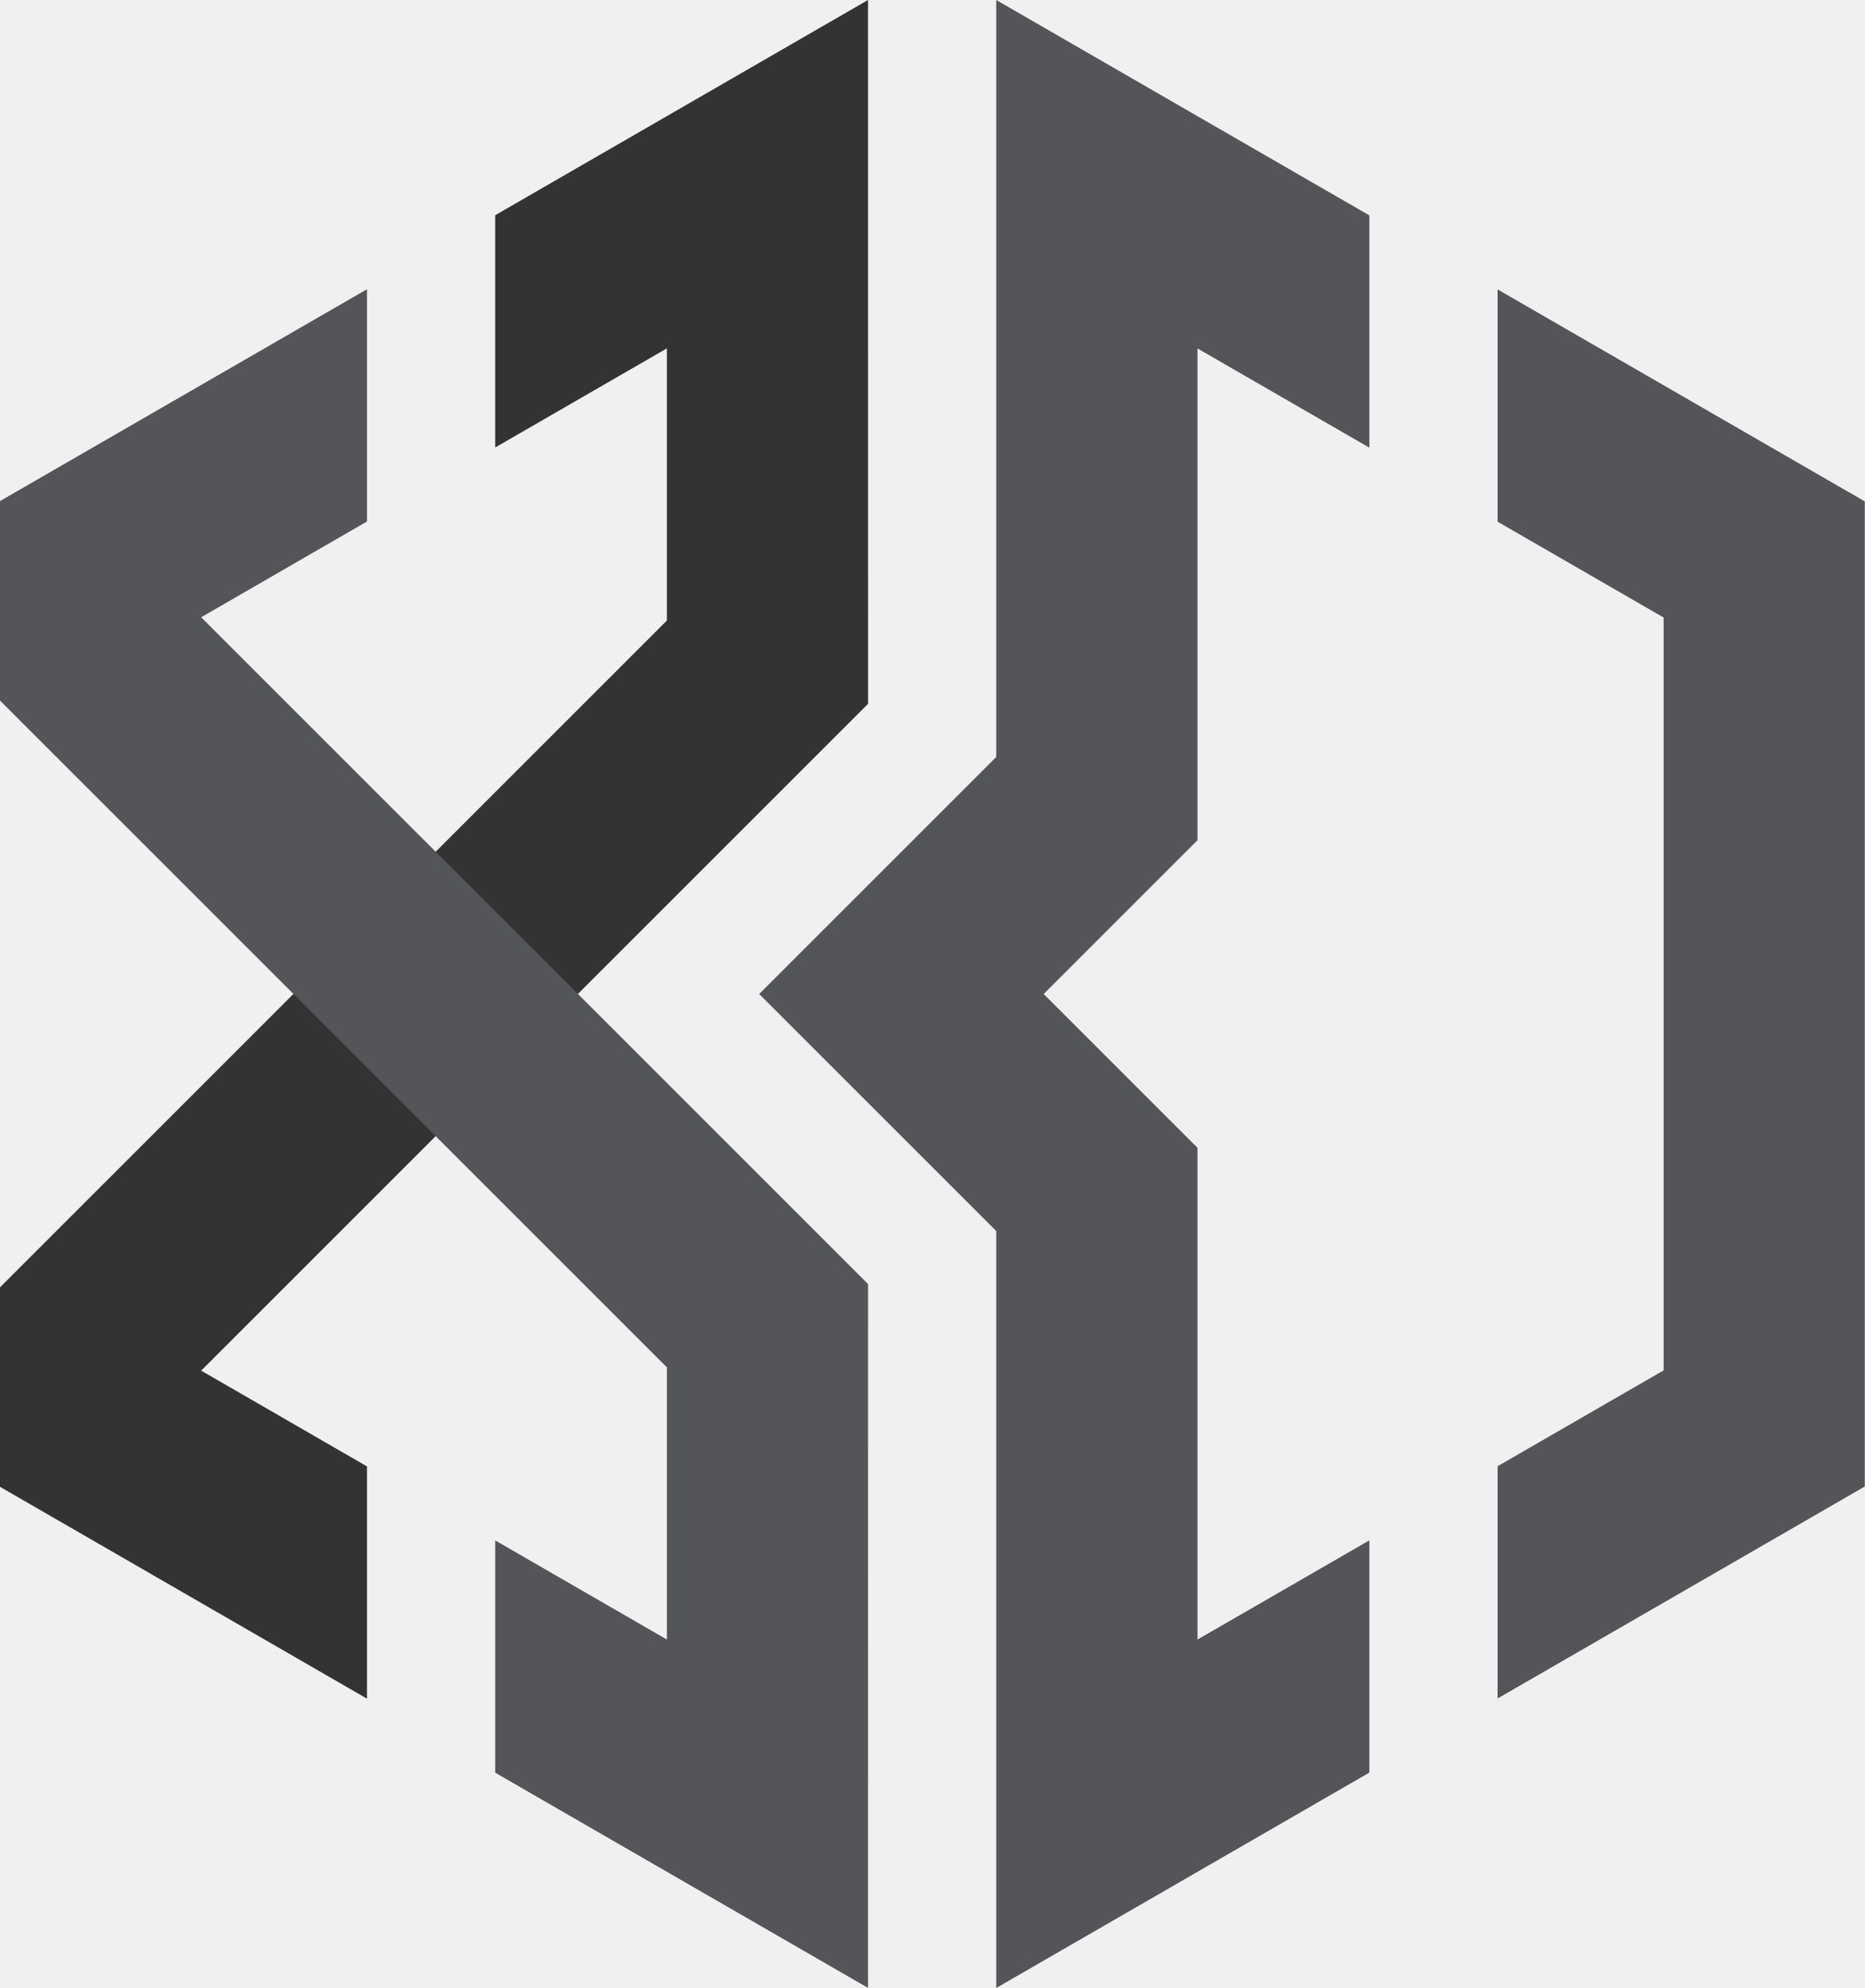
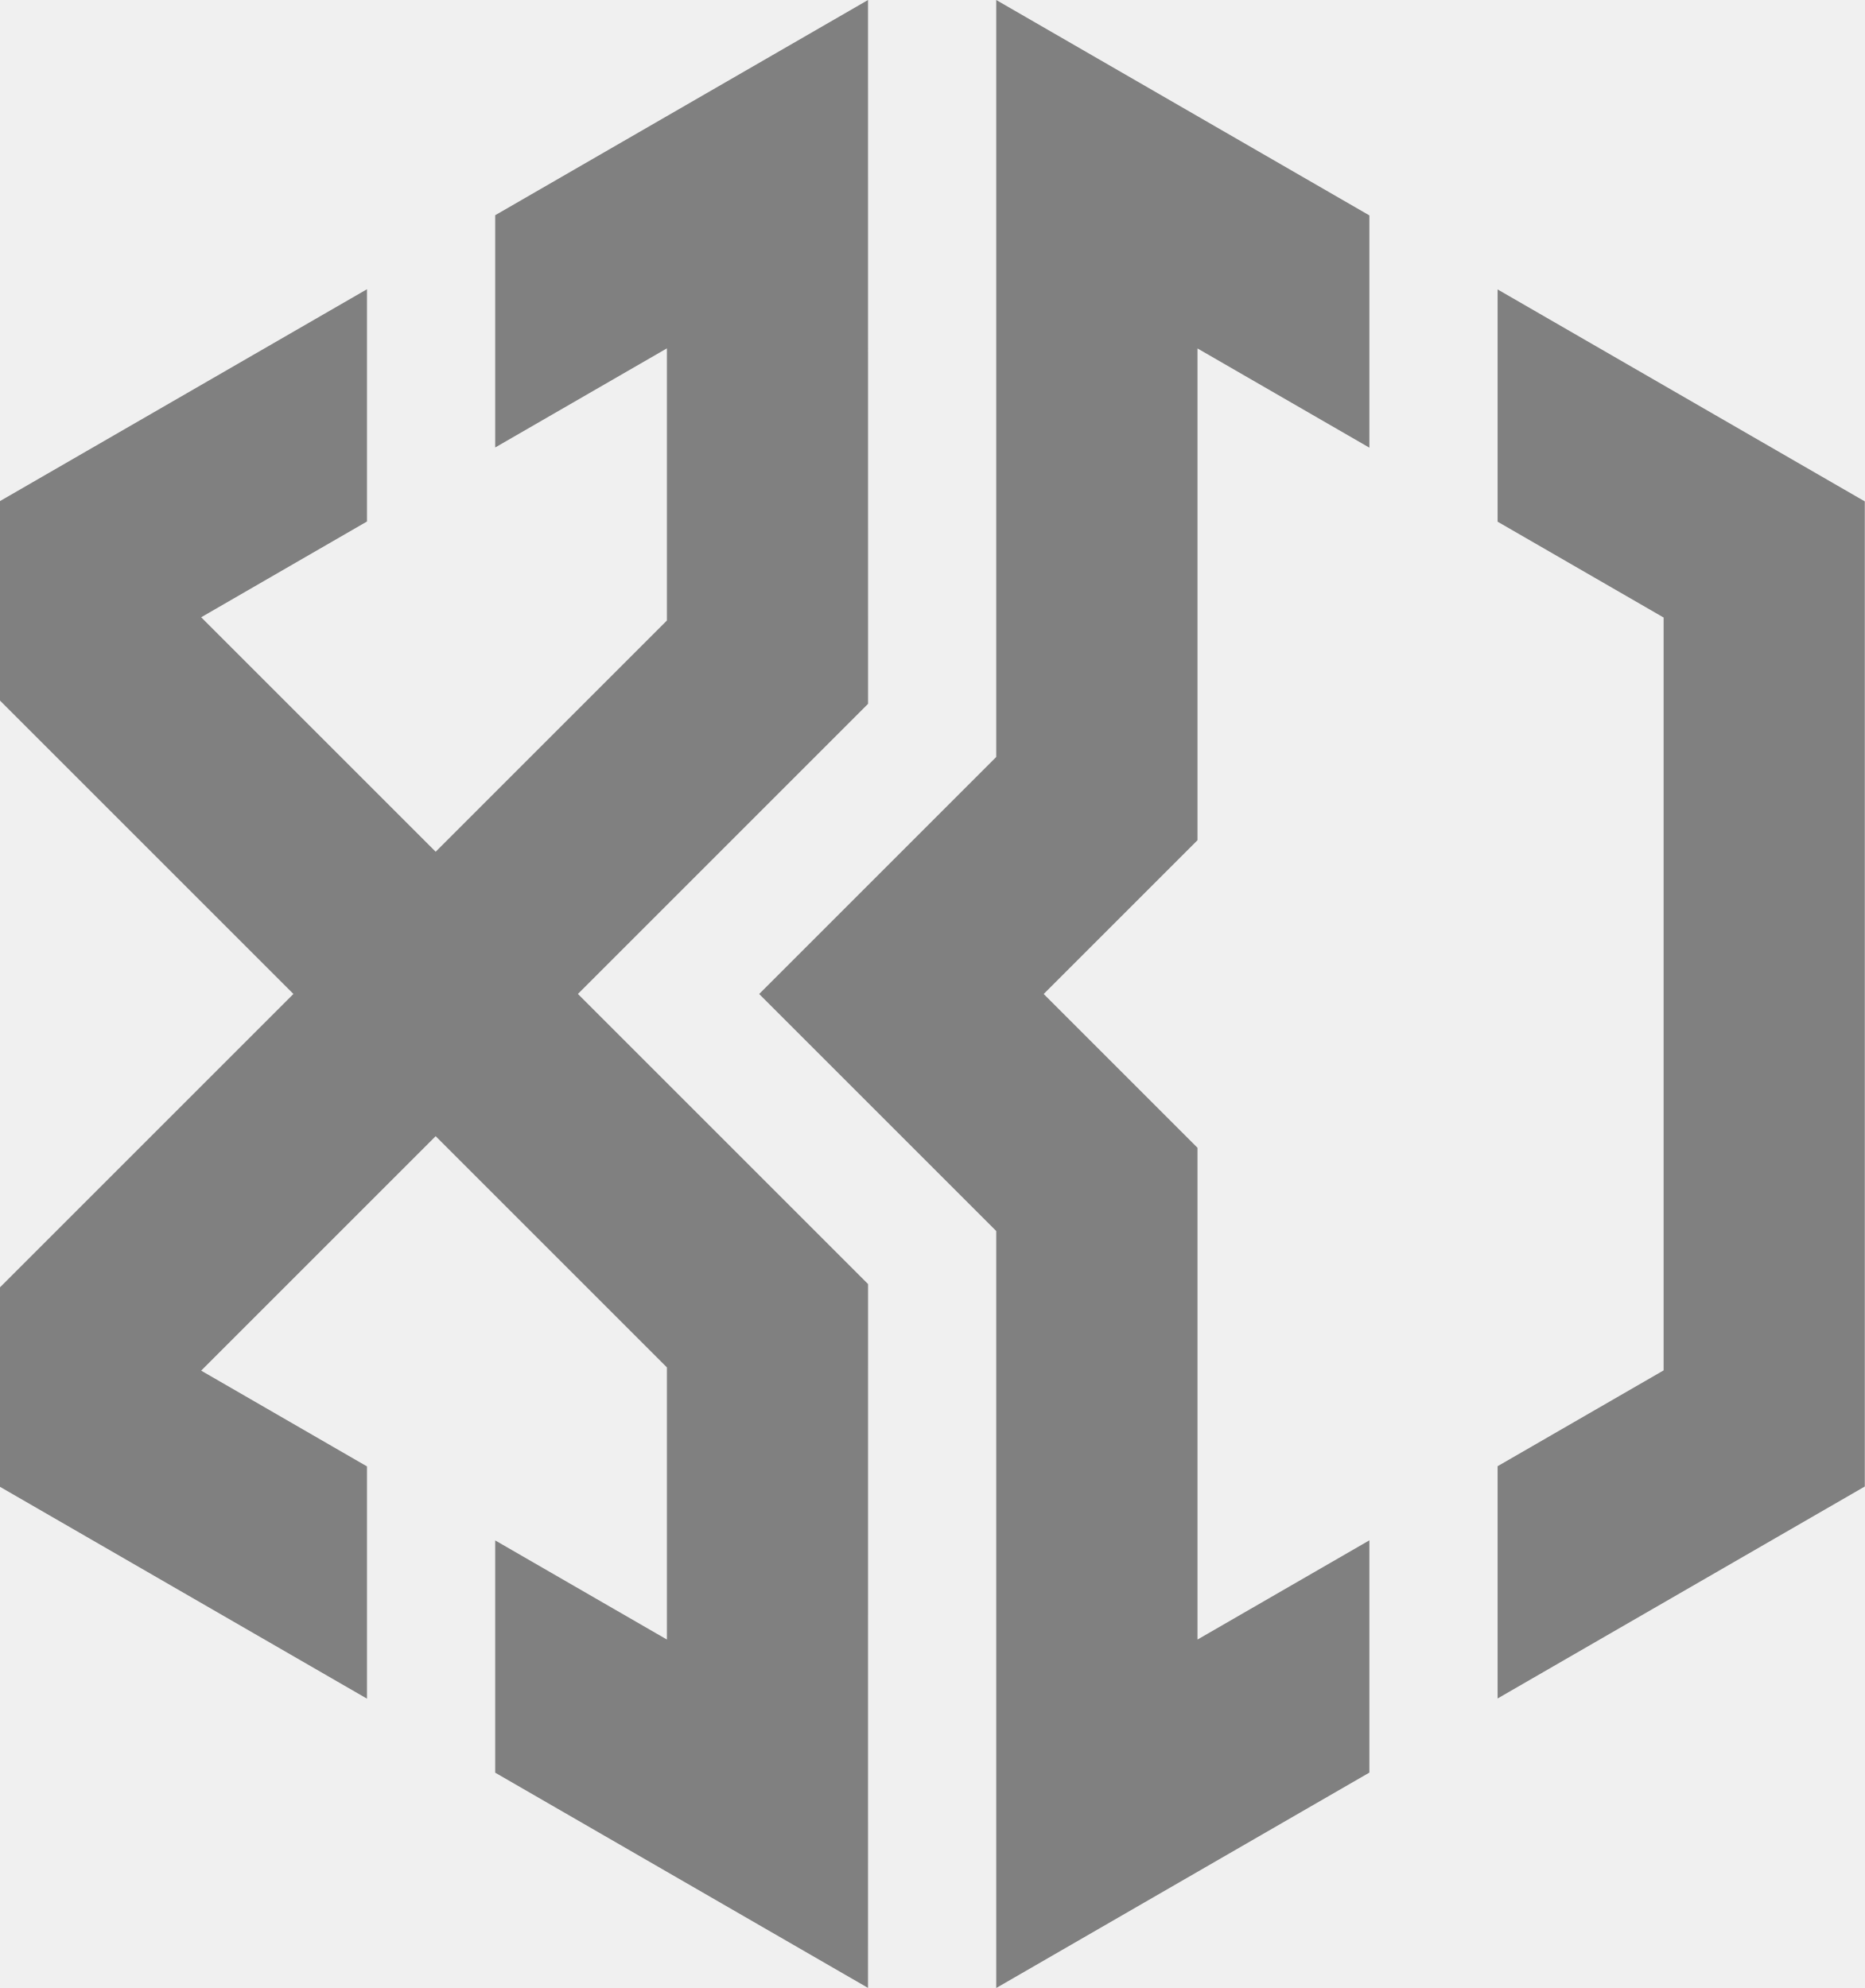
- <svg xmlns="http://www.w3.org/2000/svg" viewBox="0 0 7083.94 7553">
-   <style>
-     .primary { fill: #333333; }
-     .secondary { fill: #545559; }
- 
-     @media (prefers-color-scheme: dark) {
-       .primary,
-       .secondary { fill: #ffffff; }
-     }
-   </style>
-   <polygon class="primary" points="2195.38 3776.32 3297.59 2674.1 3297.4 0 1881.17 817.66 1881.17 1700.09 2533.38 1323.54 2533.38 2357.55 1114.63 3776.31 1114.62 3776.31 0 4890.93 0 5648.88 1394.13 6453.77 1394.13 5571.34 764.22 5207.47 2195.38 3776.32 2195.38 3776.32" />
-   <polygon class="secondary" points="2195.37 3776.32 2195.38 3776.32 764.21 2345.15 1394.12 1981.29 1394.12 1098.86 0 1903.75 0 2661.7 1114.62 3776.32 1114.61 3776.32 2533.38 5195.08 2533.38 6229.09 1881.16 5852.54 1881.16 6734.97 3297.39 7552.63 3297.59 4878.53 2195.37 3776.32" />
-   <polygon class="secondary" points="7083.94 1904.96 5689.01 1099.6 5689.01 1982.03 6319.7 2346.16 6319.7 3776.32 6319.7 5206.48 5689.01 5570.6 5689.01 6453.04 7083.94 5647.67 7083.91 3776.32 7083.94 1904.96" />
-   <polygon class="secondary" points="4549 1323.84 5201.96 1700.83 5201.96 818.4 3784.45 0 3784.45 2876.03 2883.98 3776.5 3784.45 4676.97 3784.45 7553 5201.96 6734.6 5201.96 5852.17 4549 6229.16 4549 4360.76 3964.74 3776.5 4549 3192.24 4549 1323.84" />
+ <svg xmlns="http://www.w3.org/2000/svg" viewBox="0 0 7083.94 7553" fill="#808080">
+   <polygon points="2195.38 3776.32 3297.59 2674.1 3297.4 0 1881.17 817.66 1881.17 1700.09 2533.38 1323.54 2533.38 2357.55 1114.63 3776.31 1114.62 3776.31 0 4890.93 0 5648.88 1394.13 6453.77 1394.13 5571.34 764.22 5207.47 2195.38 3776.32 2195.38 3776.32" />
+   <polygon points="2195.37 3776.32 2195.38 3776.32 764.21 2345.15 1394.12 1981.29 1394.12 1098.86 0 1903.75 0 2661.7 1114.62 3776.32 1114.61 3776.32 2533.38 5195.08 2533.38 6229.09 1881.16 5852.54 1881.16 6734.97 3297.39 7552.63 3297.59 4878.53 2195.37 3776.32" />
+   <polygon points="7083.94 1904.96 5689.01 1099.6 5689.01 1982.03 6319.7 2346.16 6319.7 3776.32 6319.7 5206.48 5689.01 5570.6 5689.01 6453.04 7083.94 5647.67 7083.91 3776.32 7083.94 1904.96" />
+   <polygon points="4549 1323.84 5201.96 1700.83 5201.96 818.4 3784.45 0 3784.45 2876.03 2883.98 3776.5 3784.45 4676.97 3784.45 7553 5201.96 6734.6 5201.96 5852.17 4549 6229.16 4549 4360.76 3964.74 3776.5 4549 3192.24 4549 1323.84" />
</svg>
